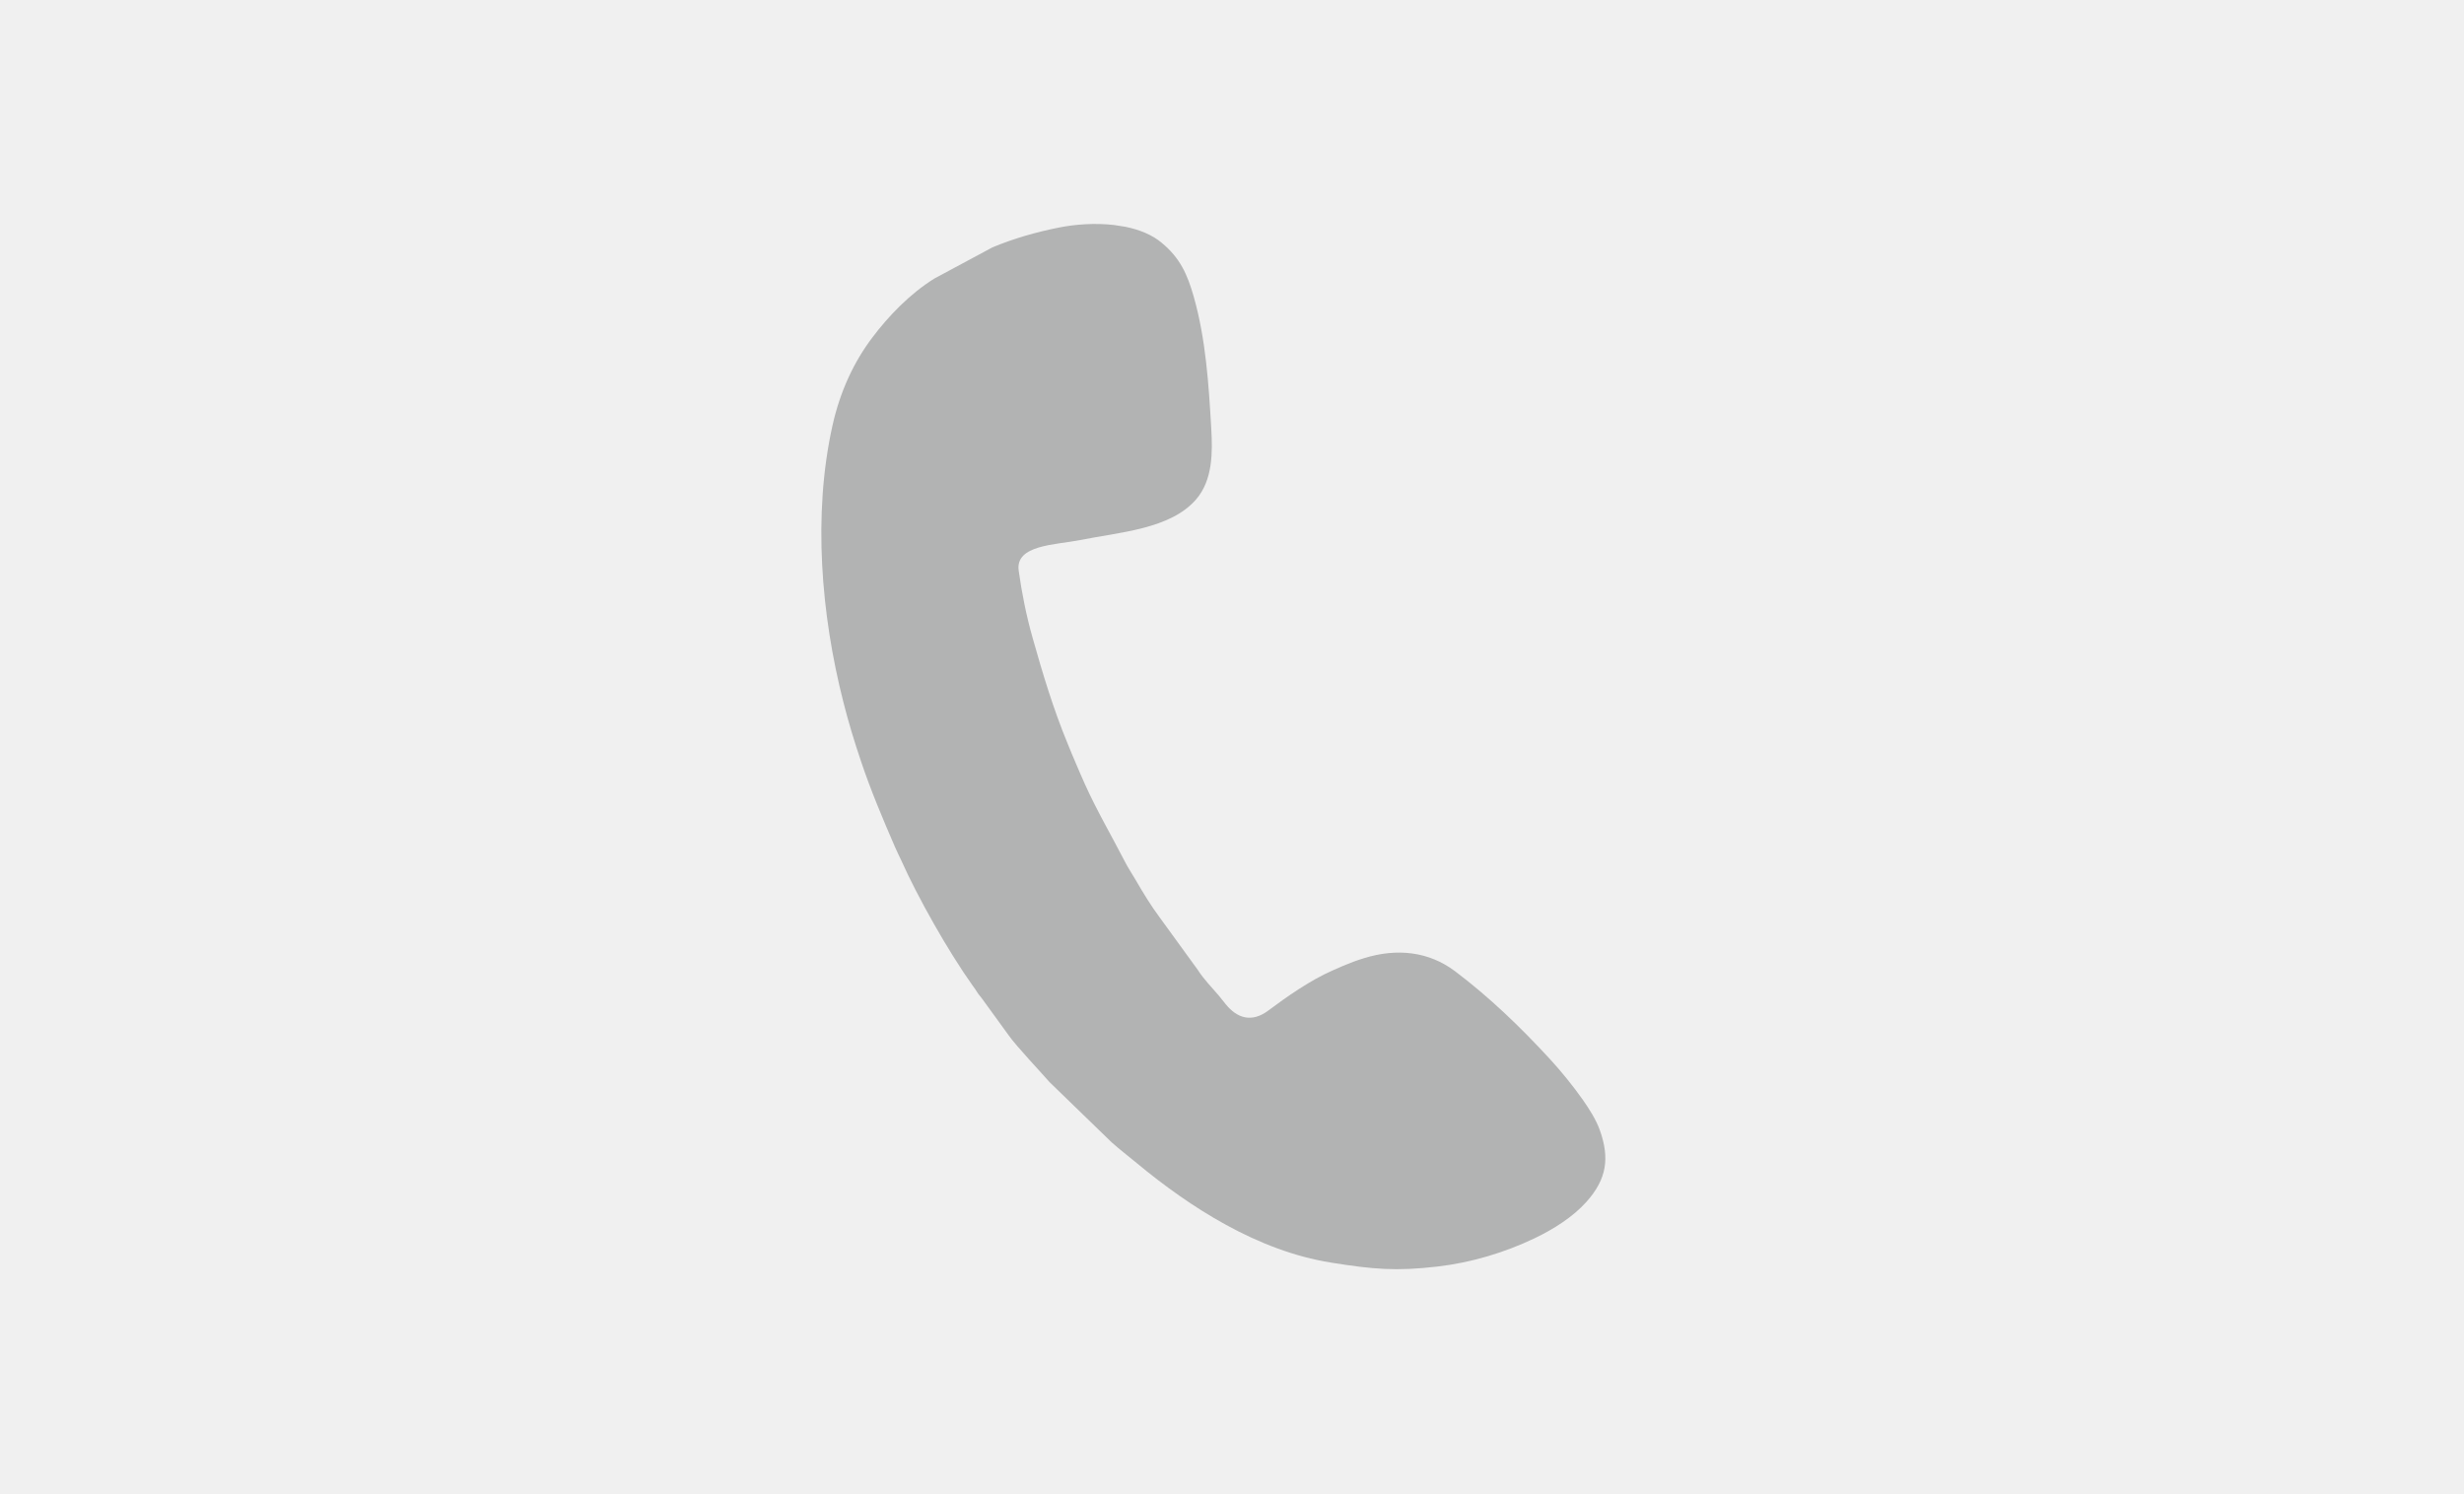
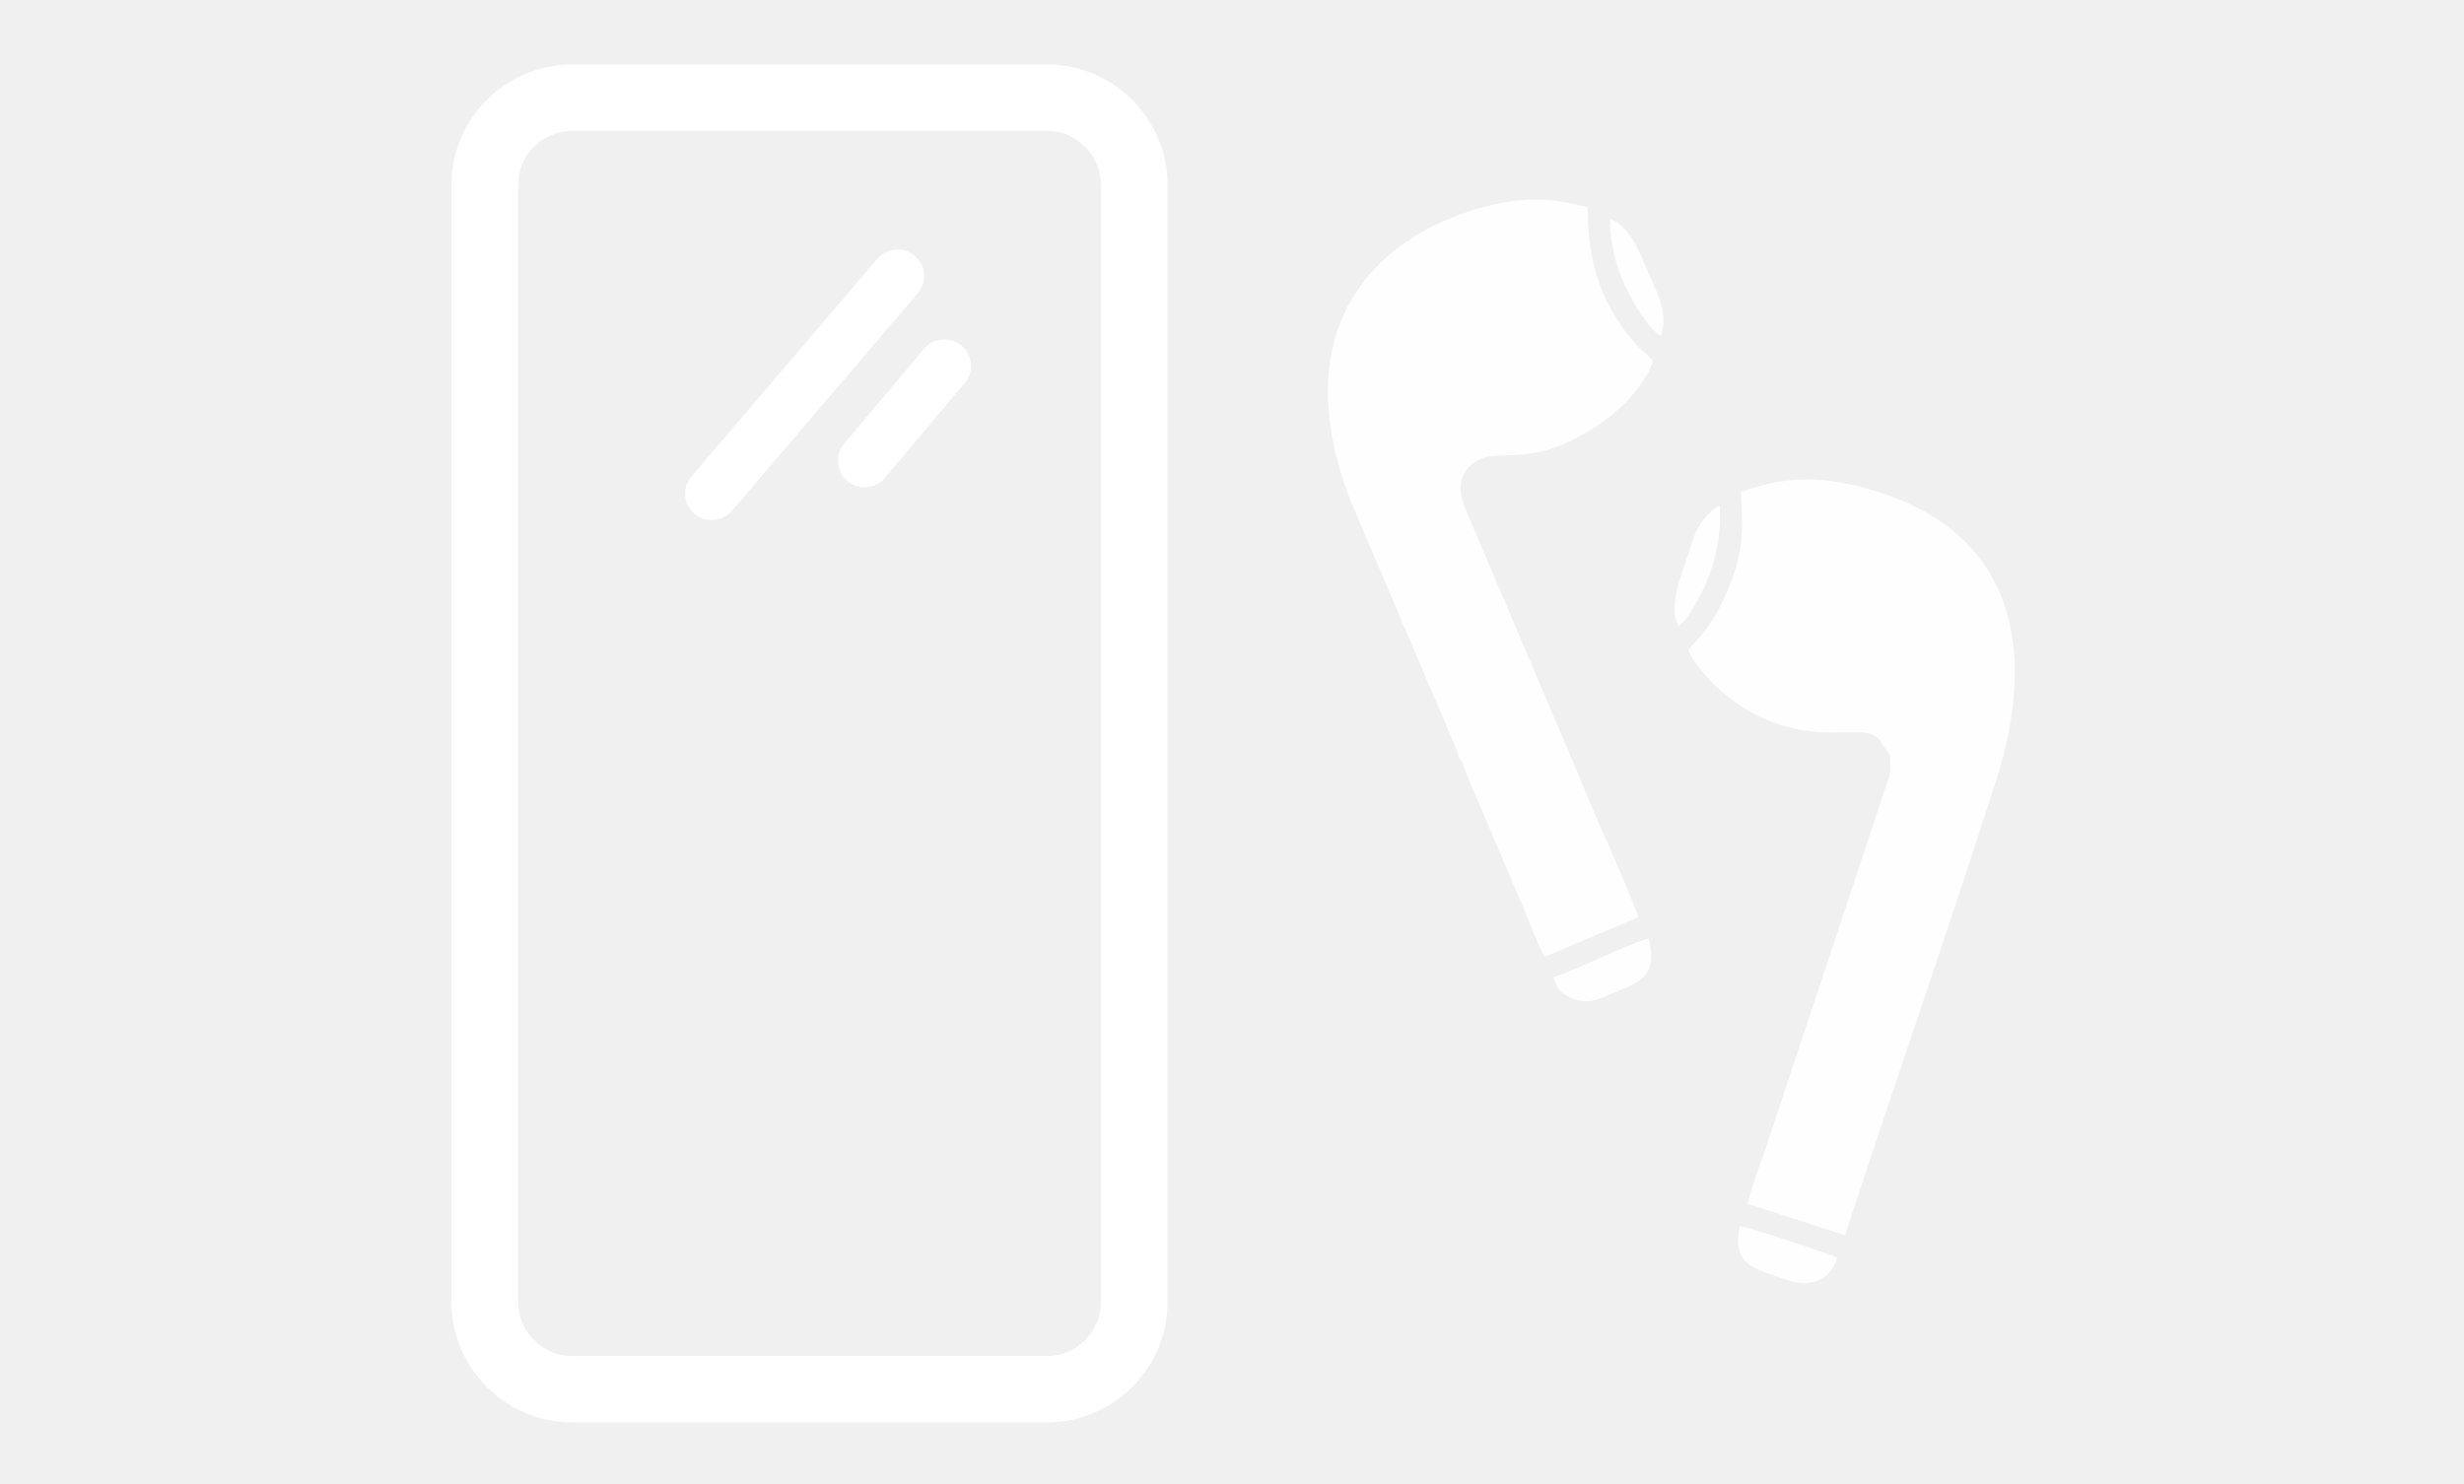
- <svg xmlns="http://www.w3.org/2000/svg" width="66" height="40" viewBox="0 0 66 40" fill="none">
-   <path fill-rule="evenodd" clip-rule="evenodd" d="M22.296 11.411C21.767 13.803 21.998 16.479 22.587 18.794C22.728 19.355 22.884 19.863 23.061 20.389C23.324 21.172 23.638 21.917 23.969 22.681C24.026 22.815 24.076 22.907 24.139 23.045C24.576 24.025 25.389 25.471 26.059 26.412C26.111 26.485 26.123 26.494 26.172 26.576C26.217 26.651 26.247 26.671 26.294 26.738L27.026 27.746C27.224 28.027 27.883 28.724 28.112 28.988L29.78 30.605C30 30.8 30.232 30.979 30.455 31.163C31.866 32.333 33.681 33.511 35.656 33.824L35.686 33.829C36.787 34.004 37.398 34.057 38.497 33.93C39.409 33.825 40.302 33.555 41.101 33.174C41.621 32.926 42.136 32.596 42.493 32.197C43.047 31.578 43.114 31.016 42.854 30.279C42.753 29.996 42.572 29.712 42.395 29.459C42.138 29.094 41.814 28.694 41.506 28.36C40.739 27.528 39.904 26.718 38.972 26.016C38.268 25.489 37.423 25.395 36.538 25.668C36.318 25.736 36.174 25.792 35.971 25.876C35.863 25.921 35.796 25.951 35.689 26C35.105 26.255 34.466 26.701 33.967 27.075C33.523 27.405 33.133 27.275 32.829 26.898C32.764 26.817 32.72 26.758 32.652 26.677C32.461 26.451 32.246 26.238 32.088 25.988L31.061 24.574C30.827 24.26 30.619 23.916 30.424 23.581C30.323 23.404 30.223 23.261 30.131 23.082C29.768 22.376 29.387 21.733 29.058 21.002C28.971 20.809 28.909 20.663 28.825 20.466C28.743 20.277 28.676 20.114 28.6 19.927C28.215 18.995 27.928 18.044 27.657 17.079C27.489 16.483 27.372 15.898 27.286 15.285C27.192 14.593 28.271 14.599 28.935 14.467C29.995 14.255 31.348 14.174 32.037 13.38C32.489 12.858 32.48 12.11 32.445 11.488C32.377 10.308 32.3 9.08 31.97 7.929C31.803 7.353 31.615 6.917 31.119 6.506C30.861 6.288 30.521 6.153 30.153 6.077L29.843 6.028C29.334 5.969 28.798 6.008 28.363 6.096C27.748 6.218 27.15 6.39 26.582 6.627L25.024 7.464C24.366 7.875 23.799 8.466 23.36 9.05C22.882 9.685 22.507 10.461 22.296 11.411V11.411Z" fill="#B2B3B3" />
+ <svg xmlns="http://www.w3.org/2000/svg" width="191" height="115" viewBox="0 0 191 115" fill="none">
+   <path d="M44.36 5H81.142C83.718 5 86.059 6.048 87.754 7.733C89.448 9.418 90.501 11.748 90.501 14.31V100.97C90.501 103.532 89.448 105.862 87.754 107.547C86.059 109.232 83.718 110.28 81.142 110.28H44.36C41.785 110.28 39.442 109.232 37.748 107.547C36.053 105.862 35 103.532 35 100.97V14.31C35 11.748 36.053 9.418 37.748 7.733C39.442 6.048 41.785 5 44.36 5V5ZM71.623 27.047C72.355 26.177 73.657 26.062 74.531 26.789C75.405 27.516 75.521 28.812 74.79 29.681L68.6 37.044C67.868 37.913 66.566 38.029 65.692 37.301C64.818 36.574 64.702 35.278 65.433 34.409L71.623 27.047ZM67.998 20.077C68.734 19.213 70.036 19.105 70.906 19.837C71.775 20.569 71.883 21.864 71.147 22.729L56.748 39.595C56.012 40.459 54.709 40.567 53.84 39.835C52.971 39.103 52.862 37.807 53.599 36.943L67.998 20.077V20.077ZM81.142 10.141H44.36C43.209 10.141 42.159 10.611 41.4 11.366C40.641 12.121 40.168 13.165 40.168 14.31V100.97C40.168 102.115 40.641 103.159 41.4 103.914C42.159 104.669 43.209 105.139 44.36 105.139H81.142C82.293 105.139 83.342 104.669 84.101 103.914C84.861 103.159 85.333 102.115 85.333 100.97V14.31C85.333 13.165 84.861 12.121 84.101 11.366C83.342 10.611 82.293 10.141 81.142 10.141V10.141Z" fill="white" />
+   <path fill-rule="evenodd" clip-rule="evenodd" d="M113.007 58.359L104.789 39.059C103.898 36.873 103.167 34.256 102.98 31.63C102.361 22.957 108.041 17.927 114.988 16.058C117.964 15.257 120.164 15.298 123.066 16.074C123.052 20.392 124.187 23.881 127.043 26.929C127.366 27.275 127.873 27.594 128.135 28.02C127.1 30.877 123.891 33.322 121.093 34.478C117.389 36.009 115.37 34.564 113.859 36.217C112.953 37.209 113.106 38.335 113.658 39.603L121.67 58.449C122.571 60.549 123.41 62.696 124.339 64.732C124.699 65.52 126.93 70.664 126.982 71.118L119.756 74.176C119.338 73.598 118.443 71.215 118.095 70.406L114.917 62.925C114.738 62.513 113.383 59.459 113.366 59.075C113.082 58.834 113.103 58.728 113.007 58.359V58.359ZM145.788 57.521C144.781 55.799 141.576 57.872 136.73 55.712C135.251 55.052 134.414 54.388 133.36 53.527C132.804 53.074 131.13 51.292 130.873 50.367C132.222 48.967 133.173 47.698 134.087 45.37C135.139 42.691 135.124 41.153 134.941 38.141C138.472 36.881 141.245 36.886 144.96 37.947C155.783 41.035 158.142 49.817 154.738 60.492C151.04 72.089 146.833 84.117 143.024 95.77L135.491 93.333C135.595 92.473 136.535 90.02 136.87 89.015L145.48 63.096C145.736 62.327 145.937 61.676 146.2 60.935C146.634 59.715 146.516 59.934 146.519 58.585C146.499 58.563 146.474 58.498 146.465 58.514L145.788 57.521V57.521ZM120.433 75.759C121.509 75.5 126.759 72.938 127.796 72.773C128.63 75.861 126.753 76.258 125.097 76.969C124.211 77.35 123.357 77.825 122.333 77.564C121.403 77.326 120.645 76.796 120.433 75.759ZM142.412 97.509C142.189 98.32 141.585 99.117 140.756 99.353C139.541 99.696 138.886 99.349 137.823 98.996C135.64 98.271 134.312 97.859 134.849 95.061C135.271 95.056 142.083 97.284 142.412 97.509V97.509ZM128.727 26.032C127.881 25.624 126.553 23.418 125.995 22.223C125.325 20.785 124.755 18.813 124.812 16.993C126.313 17.452 127.129 19.639 127.629 20.813C128.222 22.206 129.452 24.346 128.727 26.032V26.032ZM130.118 48.537C129.267 47.137 130.342 44.555 130.773 43.257C131.051 42.423 131.283 41.52 131.676 40.849C131.991 40.312 132.79 39.338 133.308 39.195C133.413 41.279 133.141 42.812 132.481 44.631C132.041 45.843 130.878 48.061 130.118 48.537V48.537Z" fill="#FEFEFE" />
</svg>
